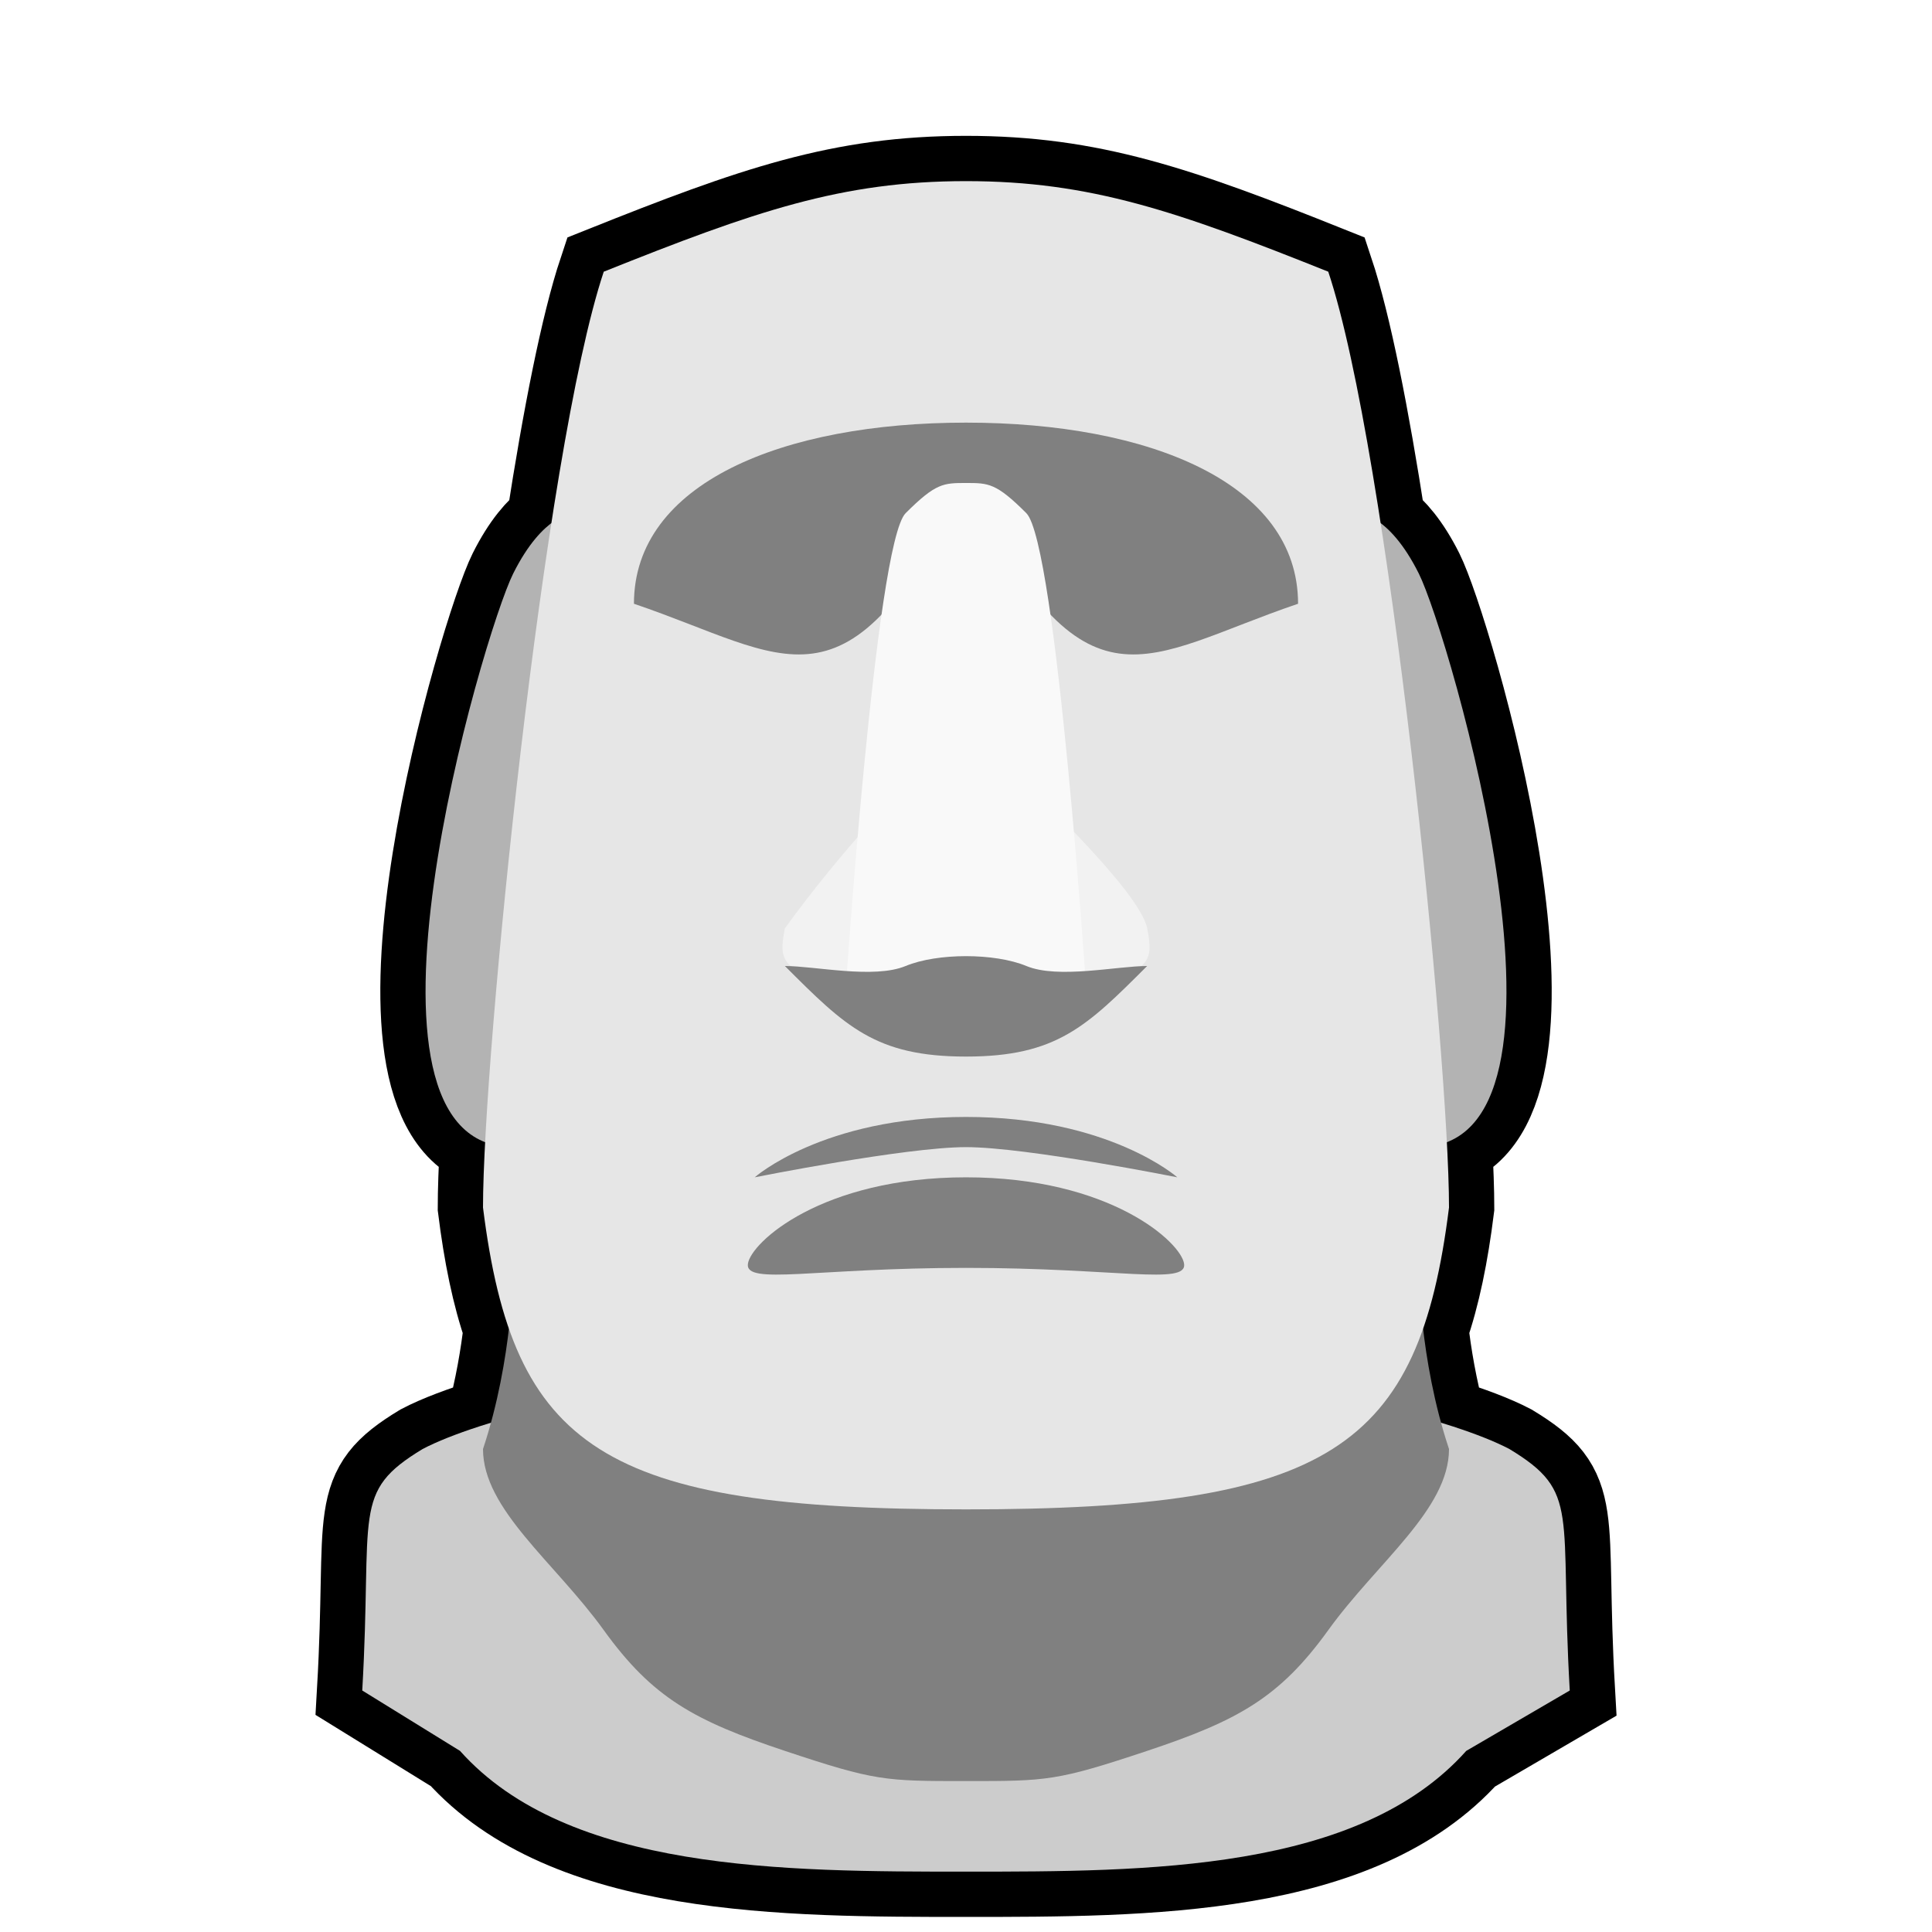
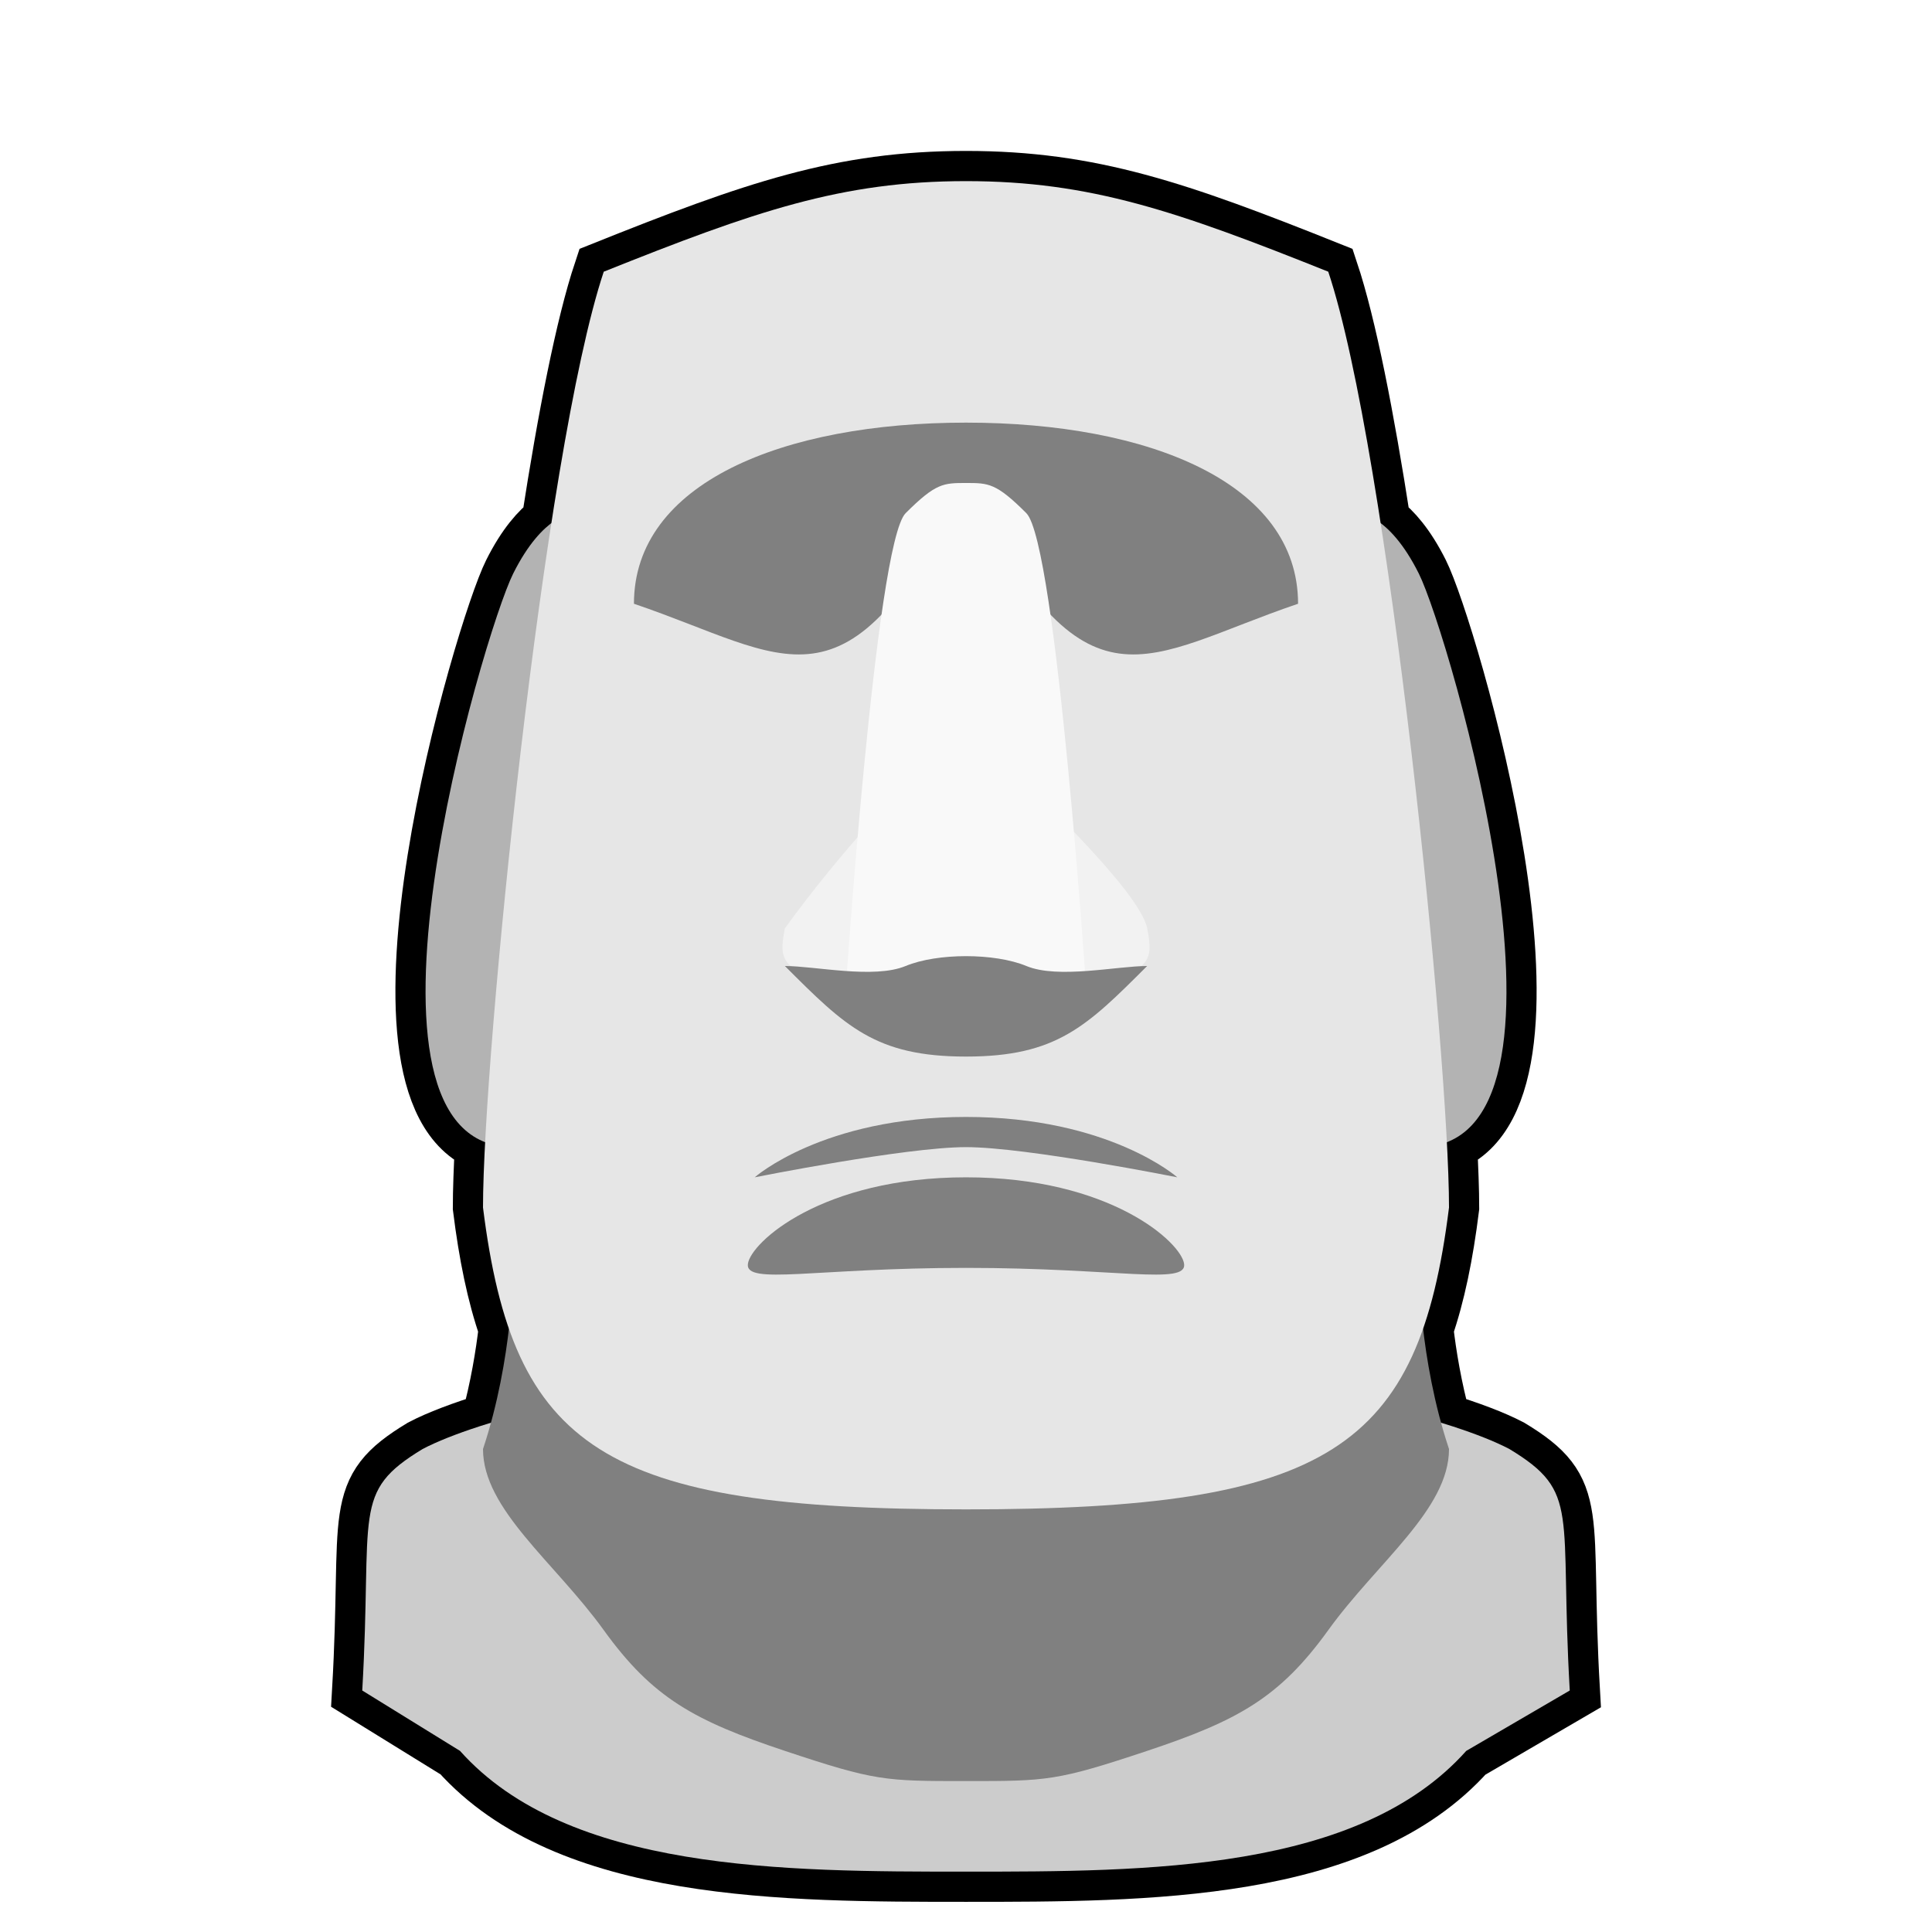
<svg xmlns="http://www.w3.org/2000/svg" width="256" height="256" viewBox="0 0 67.733 67.733" version="1.1" id="svg8">
  <defs id="defs2" />
  <g id="layer1">
-     <path id="path853-9-3" style="fill:none;fill-opacity:1;stroke:#000000;stroke-width:3.175;stroke-linecap:butt;stroke-linejoin:miter;stroke-miterlimit:4;stroke-dasharray:none;stroke-opacity:1" d="m 33.867,6.35 c -4.364,0 -7.408,1.058 -12.7,3.175 -0.63,1.89 -1.259,5.107 -1.833,8.813 -0.382,0.286 -0.861,0.808 -1.342,1.77 -0.997,1.995 -5.754,18.089 -0.981,19.934 -0.048,0.917 -0.077,1.713 -0.077,2.291 0.205,1.644 0.491,3.046 0.907,4.242 -0.109,0.938 -0.299,2.095 -0.631,3.305 -0.977,0.303 -1.804,0.611 -2.393,0.92 -2.513,1.522 -1.753,2.165 -2.117,8.467 l 3.427,2.117 c 3.78,4.233 11.389,4.233 17.739,4.233 6.35,0 13.758,0 17.538,-4.233 l 3.629,-2.117 C 54.67,52.965 55.429,52.322 52.917,50.8 52.328,50.491 51.5,50.182 50.524,49.88 50.192,48.67 50.002,47.513 49.893,46.575 50.309,45.379 50.595,43.977 50.8,42.333 c 0,-0.578 -0.029,-1.374 -0.077,-2.291 4.773,-1.844 0.016,-17.939 -0.981,-19.934 -0.481,-0.961 -0.96,-1.483 -1.342,-1.77 -0.574,-3.707 -1.203,-6.923 -1.833,-8.813 -5.292,-2.117 -8.336,-3.175 -12.7,-3.175 z" />
+     <path id="path853-9-3" style="fill:none;fill-opacity:1;stroke:#000000;stroke-width:2.117;stroke-linecap:butt;stroke-linejoin:miter;stroke-miterlimit:4;stroke-dasharray:none;stroke-opacity:1" d="m 33.867,6.35 c -4.364,0 -7.408,1.058 -12.7,3.175 -0.63,1.89 -1.259,5.107 -1.833,8.813 -0.382,0.286 -0.861,0.808 -1.342,1.77 -0.997,1.995 -5.754,18.089 -0.981,19.934 -0.048,0.917 -0.077,1.713 -0.077,2.291 0.205,1.644 0.491,3.046 0.907,4.242 -0.109,0.938 -0.299,2.095 -0.631,3.305 -0.977,0.303 -1.804,0.611 -2.393,0.92 -2.513,1.522 -1.753,2.165 -2.117,8.467 l 3.427,2.117 c 3.78,4.233 11.389,4.233 17.739,4.233 6.35,0 13.758,0 17.538,-4.233 l 3.629,-2.117 C 54.67,52.965 55.429,52.322 52.917,50.8 52.328,50.491 51.5,50.182 50.524,49.88 50.192,48.67 50.002,47.513 49.893,46.575 50.309,45.379 50.595,43.977 50.8,42.333 c 0,-0.578 -0.029,-1.374 -0.077,-2.291 4.773,-1.844 0.016,-17.939 -0.981,-19.934 -0.481,-0.961 -0.96,-1.483 -1.342,-1.77 -0.574,-3.707 -1.203,-6.923 -1.833,-8.813 -5.292,-2.117 -8.336,-3.175 -12.7,-3.175 z" />
    <path id="path853-9" style="fill:#cccccc;fill-opacity:1;stroke:none;stroke-width:1.111;stroke-linecap:butt;stroke-linejoin:miter;stroke-miterlimit:4;stroke-dasharray:none;stroke-opacity:1" d="m 128,176 c 0,0 -56.762,8 -72,16 -9.496,5.753 -6.626,8.181 -8,32 l 12.953,8 C 75.239,248 104,248 128,248 c 24,0 51.999,1e-5 66.285,-16 l 13.715,-8 c -1.374,-23.819 1.496,-26.247 -8,-32 C 184.762,184 128,176 128,176 Z" transform="scale(0.2645833)" />
    <path id="path855" style="fill:#b3b3b3;fill-opacity:1;stroke:none;stroke-width:1px;stroke-linecap:butt;stroke-linejoin:miter;stroke-opacity:1" d="M 76 68 C 76 68 72 68 68 76 C 64 84 44 152 68 152 L 80 84 L 76 68 z M 180 68 L 176 84 L 188 152 C 212 152 192 84 188 76 C 184 68 180 68 180 68 z " transform="scale(0.2645833)" />
    <path id="path865" style="fill:#808080;fill-opacity:1;stroke:none;stroke-width:1px;stroke-linecap:butt;stroke-linejoin:miter;stroke-opacity:1" d="m 68,168 c 0,0 -7e-6,12 -4,24 -8e-6,8 9.526,15.018 16,24 6.474,8.982 12,12 24,16 12,4 13.25,4 24,4 10.75,0 12,1e-5 24,-4 12,-4 17.526,-7.018 24,-16 6.474,-8.982 16,-16 16,-24 C 188,180 188,168 188,168 h -60 z" transform="scale(0.2645833)" />
    <path id="path851" style="fill:#e6e6e6;fill-opacity:1;stroke:none;stroke-width:1.157;stroke-linecap:butt;stroke-linejoin:miter;stroke-miterlimit:4;stroke-dasharray:none;stroke-opacity:1" d="m 128,24 c -16.492,0 -28,4 -48,12 -8,24 -16,104 -16,124 4,32 15.834,40 64,40 48.166,0 60,-8 64,-40 0,-20 -8,-100 -16,-124 -20,-8 -31.508,-12 -48,-12 z" transform="scale(0.2645833)" />
    <path id="path857" style="fill:#808080;stroke:none;stroke-width:1px;stroke-linecap:butt;stroke-linejoin:miter;stroke-opacity:1" d="m 128,156 c -19.104,0 -28.533,8.633 -28.9,11.475 C 98.733,170.317 108,168 128,168 c 20,0 29.267,2.317 28.9,-0.525 C 156.533,164.633 147.104,156 128,156 Z" transform="scale(0.2645833)" />
    <path id="path859" style="fill:#808080;fill-opacity:1;stroke:none;stroke-width:1px;stroke-linecap:butt;stroke-linejoin:miter;stroke-opacity:1" d="m 128,148 c -18.974,0 -28,8 -28,8 0,0 20,-4 28,-4 8,0 28,4 28,4 0,0 -9.026,-8 -28,-8 z" transform="scale(0.2645833)" />
    <path id="path863" style="fill:#808080;fill-opacity:1;stroke:none;stroke-width:0.853px;stroke-linecap:butt;stroke-linejoin:miter;stroke-opacity:1" d="m 128,56 c -24.262,0 -44,8 -44,24 20.443,6.929 28,16 44,-16 C 144,96 151.557,86.929 172,80 172,64 152.262,56 128,56 Z" transform="scale(0.2645833)" />
    <path id="path869" style="fill:#f2f2f2;stroke:none;stroke-width:0.265px;stroke-linecap:butt;stroke-linejoin:miter;stroke-opacity:1" d="m 31.75,27.517 c 0,0 -2.117,2.117 -4.233,5.027 -0.265,1.323 2e-6,1.323 2.117,2.381 h 2.117 l 4.233,10e-7 h 2.117 c 2.117,-1.058 2.381,-1.058 2.117,-2.381 -0.265,-1.323 -4.233,-5.027 -4.233,-5.027 z" />
    <path id="path861" style="fill:#f9f9f9;fill-opacity:1;stroke:none;stroke-width:0.265px;stroke-linecap:butt;stroke-linejoin:miter;stroke-opacity:1" d="m 33.867,16.933 c -0.789,0 -1.058,1e-6 -2.117,1.058 -1.058,1.058 -2.117,16.933 -2.117,16.933 2.117,0 4.233,2.117 4.233,2.117 0,0 2.117,-2.117 4.233,-2.117 0,0 -1.058,-15.875 -2.117,-16.933 C 34.925,16.933 34.656,16.933 33.867,16.933 Z" />
    <path id="path867" style="fill:#808080;stroke:none;stroke-width:1px;stroke-linecap:butt;stroke-linejoin:miter;stroke-opacity:1" d="m 120,128 c -4.206,1.742 -12,0 -16,0 8,8 12,12 24,12 12,0 16,-4 24,-12 -4,0 -11.794,1.742 -16,0 -4.206,-1.742 -11.794,-1.742 -16,0 z" transform="scale(0.2645833)" />
  </g>
</svg>
